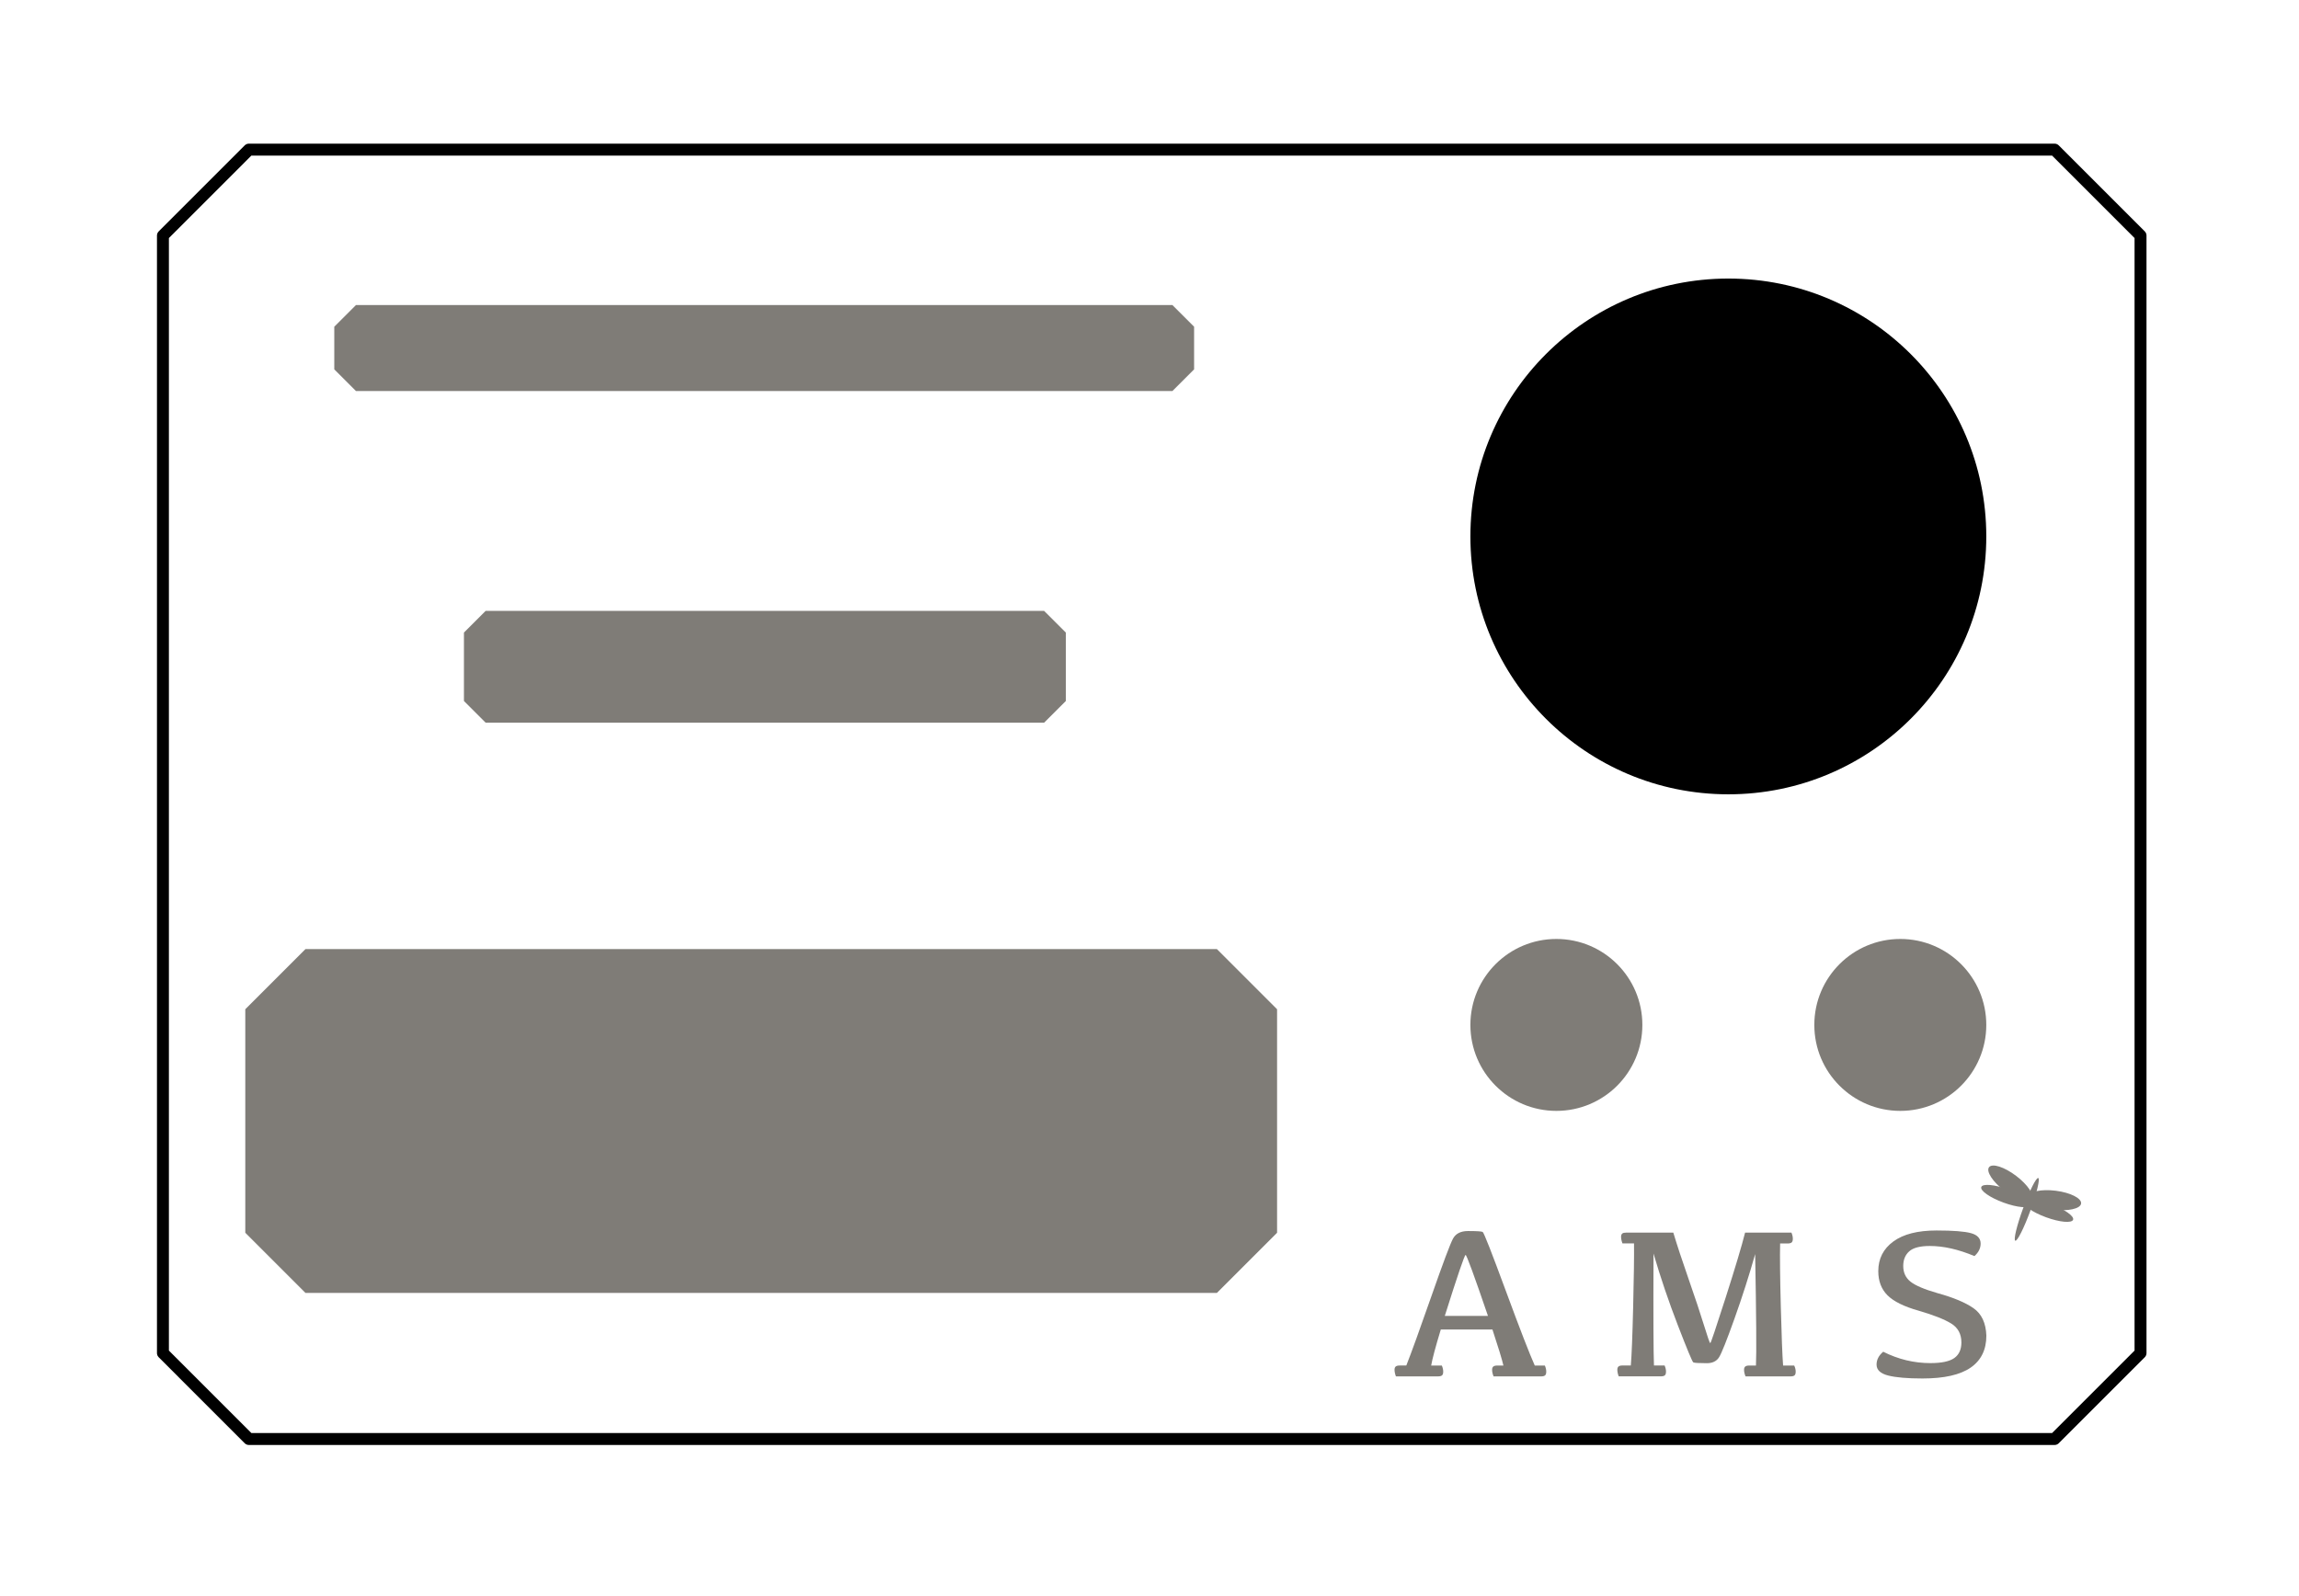
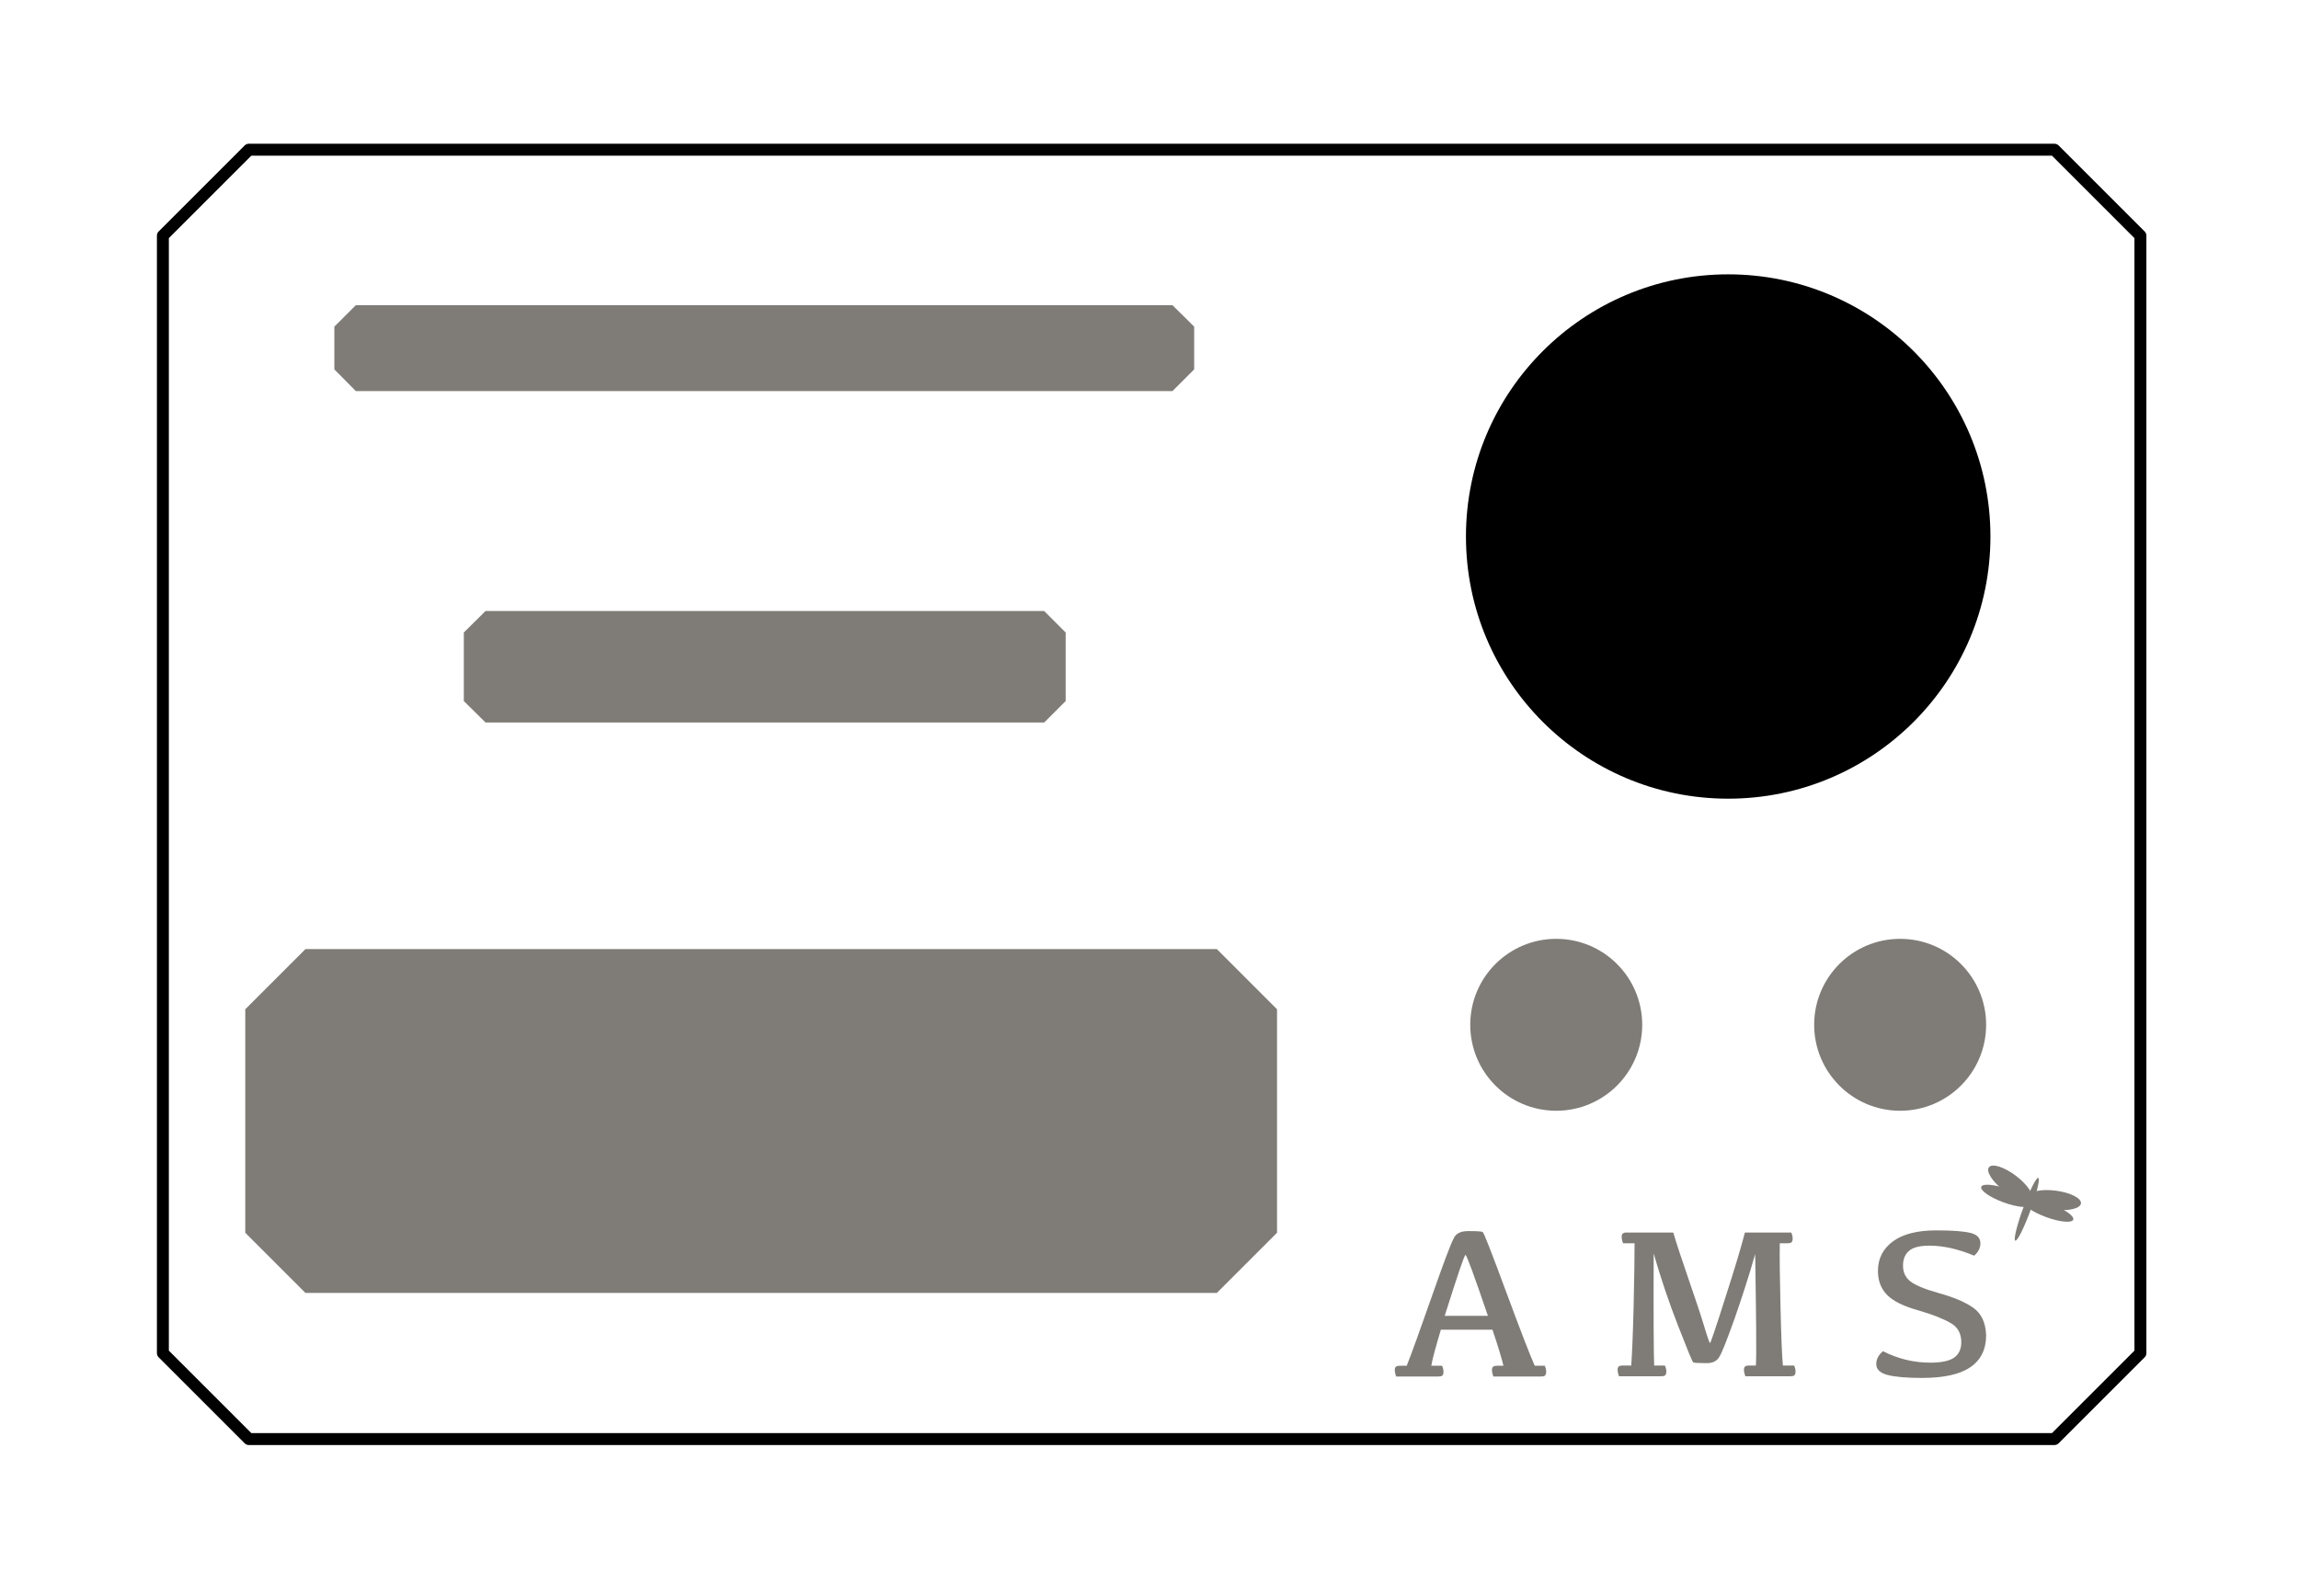
- <svg xmlns="http://www.w3.org/2000/svg" version="1.1" x="0px" y="0px" viewBox="0 0 962.57 668.08" style="enable-background:new 0 0 962.57 668.08;" xml:space="preserve">
+ <svg xmlns="http://www.w3.org/2000/svg" version="1.1" id="Layer_1" x="0px" y="0px" viewBox="0 0 962.6 668.1" style="enable-background:new 0 0 962.6 668.1;" xml:space="preserve">
  <style type="text/css">
- 	
- 		.st0{fill-rule:evenodd;clip-rule:evenodd;fill:none;stroke:#000000;stroke-width:5;stroke-linecap:round;stroke-linejoin:round;stroke-miterlimit:10;}
- 	.st1{fill-rule:evenodd;clip-rule:evenodd;}
- 	.st2{fill-rule:evenodd;clip-rule:evenodd;fill:#7F7C77;}
- 	.st3{fill:#7F7C77;}
+ 	.st0{fill:none;stroke:#000000;stroke-width:5;stroke-linecap:round;stroke-linejoin:round;stroke-miterlimit:10;}
+ 	.st1{fill-rule:evenodd;clip-rule:evenodd;fill:#7F7C77;}
+ 	.st2{fill:#7F7C77;}
+ 	.st3{fill:none;}
+ 	.st4{fill-rule:evenodd;clip-rule:evenodd;}
</style>
  <g id="DXF_x5F_objects">
</g>
  <g id="_x30_">
-     <polygon class="st0" points="860.22,602.66 104.22,602.66 68.22,566.66 68.22,98.66 104.22,62.66 860.22,62.66 896.22,98.66    896.22,566.66  " />
-     <circle class="st1" cx="723.64" cy="224.66" r="108" />
-     <polygon class="st2" points="490.89,127.76 149.03,127.76 139.96,136.83 139.96,154.69 149.03,163.76 490.89,163.76 499.96,154.69    499.96,136.83  " />
-     <polygon class="st2" points="437.17,255.85 203.32,255.85 194.25,264.92 194.25,293.58 203.32,302.65 437.17,302.65 446.25,293.58    446.25,264.92  " />
-     <polygon class="st2" points="509.5,397.48 127.9,397.48 102.7,422.68 102.7,516.28 127.9,541.48 509.5,541.48 534.7,516.28    534.7,422.68  " />
-     <circle class="st2" cx="651.64" cy="429.24" r="36" />
-     <circle class="st2" cx="795.64" cy="429.24" r="36" />
+     <polygon class="st0" points="860.2,602.7 104.2,602.7 68.2,566.7 68.2,98.7 104.2,62.7 860.2,62.7 896.2,98.7 896.2,566.7  " />
+     <polygon class="st1" points="490.9,127.8 149,127.8 140,136.8 140,154.7 149,163.8 490.9,163.8 500,154.7 500,136.8  " />
+     <polygon class="st1" points="437.2,255.9 203.3,255.9 194.2,264.9 194.2,293.6 203.3,302.6 437.2,302.6 446.2,293.6 446.2,264.9     " />
+     <polygon class="st1" points="509.5,397.5 127.9,397.5 102.7,422.7 102.7,516.3 127.9,541.5 509.5,541.5 534.7,516.3 534.7,422.7     " />
+     <circle class="st1" cx="651.6" cy="429.2" r="36" />
+     <circle class="st1" cx="795.6" cy="429.2" r="36" />
    <g>
-       <path class="st3" d="M614.65,515.56c3.61,0,5.66,0.13,6.14,0.38c0.48,0.25,3.71,8.47,9.68,24.66s10.02,26.62,12.13,31.3h4.22    c0.38,0.88,0.58,1.74,0.58,2.56c0,0.74-0.16,1.25-0.48,1.54c-0.32,0.29-0.88,0.44-1.68,0.44h-19.89c-0.42-1-0.62-1.93-0.62-2.78    c0-0.62,0.17-1.07,0.5-1.35c0.34-0.28,0.89-0.42,1.65-0.42h2.59c-0.61-2.62-2.14-7.65-4.6-15.09h-21.62    c-2.24,7.38-3.58,12.41-4.03,15.09h4.46c0.38,0.88,0.58,1.74,0.58,2.56c0,0.74-0.16,1.25-0.48,1.54    c-0.32,0.29-0.88,0.44-1.68,0.44h-17.64c-0.38-1-0.58-1.93-0.58-2.78c0-0.62,0.17-1.07,0.5-1.35c0.33-0.28,0.89-0.42,1.65-0.42    h2.78c2.11-5.35,5.61-15.02,10.5-29.01s7.91-22.04,9.06-24.15C609.53,516.61,611.62,515.56,614.65,515.56z M604.92,551.11H623    c-5.82-17.03-8.94-25.54-9.37-25.54S610.29,534.08,604.92,551.11z" />
-       <path class="st3" d="M680.9,516.22h19.7c1.53,5.12,3.67,11.62,6.42,19.5c2.75,7.88,4.89,14.31,6.42,19.3    c1.53,4.99,2.41,7.48,2.64,7.48s2.36-6.34,6.42-19.01c4.06-12.68,6.77-21.76,8.15-27.26h19.41c0.38,0.88,0.58,1.74,0.58,2.56    c0,0.74-0.16,1.25-0.48,1.54c-0.32,0.29-0.88,0.44-1.68,0.44h-3.16c-0.13,5.41-0.03,14.26,0.29,26.56    c0.32,12.29,0.64,20.48,0.96,24.57h4.65c0.42,0.88,0.62,1.74,0.62,2.56c0,0.74-0.16,1.25-0.48,1.54    c-0.32,0.29-0.89,0.44-1.73,0.44h-18.79c-0.42-1-0.62-1.93-0.62-2.78c0-0.62,0.17-1.07,0.5-1.35c0.33-0.28,0.89-0.42,1.65-0.42    h2.83c0.26-5.12,0.14-20.67-0.33-46.67c-2.49,8.82-5.37,17.81-8.63,26.95c-3.26,9.15-5.42,14.56-6.47,16.23    c-1.05,1.68-2.76,2.51-5.13,2.51c-3.39,0-5.28-0.12-5.68-0.35c-0.4-0.24-2.54-5.38-6.42-15.42c-3.88-10.04-7.29-20.09-10.23-30.15    c-0.1,26.15-0.03,41.78,0.19,46.89h4.46c0.38,0.88,0.58,1.74,0.58,2.56c0,0.74-0.16,1.25-0.48,1.54    c-0.32,0.29-0.88,0.44-1.68,0.44h-17.64c-0.38-1-0.58-1.93-0.58-2.78c0-0.62,0.17-1.07,0.5-1.35c0.34-0.28,0.89-0.42,1.65-0.42    h3.5c0.35-4.09,0.68-12.28,0.98-24.57c0.3-12.29,0.42-21.15,0.36-26.56h-4.84c-0.38-1-0.58-1.93-0.58-2.78    c0-0.62,0.17-1.07,0.5-1.35S680.13,516.22,680.9,516.22z" />
-       <path class="st3" d="M810.81,515.33c6.93,0,11.74,0.38,14.43,1.12s4.03,2.2,4.03,4.35c0,1.97-0.86,3.72-2.59,5.25    c-6.71-2.82-12.94-4.23-18.69-4.23c-4.06,0-6.93,0.74-8.6,2.23c-1.68,1.49-2.52,3.54-2.52,6.15c0,2.74,1,4.91,3,6.53    s5.79,3.24,11.38,4.85c6.62,1.82,11.62,3.92,15.03,6.29s5.2,6.2,5.39,11.49c0,5.91-2.2,10.38-6.59,13.41    c-4.39,3.03-11.11,4.54-20.16,4.54c-6.3,0-11.07-0.41-14.33-1.23c-3.26-0.82-4.89-2.35-4.89-4.59c0-2.03,0.93-3.82,2.78-5.38    c6.33,3.18,12.91,4.76,19.75,4.76c4.7,0,8.04-0.71,10.02-2.12c1.98-1.41,2.97-3.59,2.97-6.53c0-3.53-1.43-6.18-4.29-7.94    s-7.42-3.56-13.68-5.38c-6.07-1.71-10.39-3.85-12.97-6.42c-2.57-2.57-3.86-5.95-3.86-10.12c0-5.21,2.1-9.34,6.3-12.42    S802.94,515.33,810.81,515.33z" />
+       <path class="st2" d="M614.7,515.6c3.6,0,5.7,0.1,6.1,0.4c0.5,0.2,3.7,8.5,9.7,24.7s10,26.6,12.1,31.3h4.2c0.4,0.9,0.6,1.7,0.6,2.6    c0,0.7-0.2,1.2-0.5,1.5s-0.9,0.4-1.7,0.4h-19.9c-0.4-1-0.6-1.9-0.6-2.8c0-0.6,0.2-1.1,0.5-1.3c0.3-0.3,0.9-0.4,1.7-0.4h2.6    c-0.6-2.6-2.1-7.7-4.6-15.1h-21.6c-2.2,7.4-3.6,12.4-4,15.1h4.5c0.4,0.9,0.6,1.7,0.6,2.6c0,0.7-0.2,1.2-0.5,1.5s-0.9,0.4-1.7,0.4    h-17.6c-0.4-1-0.6-1.9-0.6-2.8c0-0.6,0.2-1.1,0.5-1.3c0.3-0.3,0.9-0.4,1.7-0.4h2.8c2.1-5.3,5.6-15,10.5-29s7.9-22,9.1-24.2    C609.5,516.6,611.6,515.6,614.7,515.6z M604.9,551.1H623c-5.8-17-8.9-25.5-9.4-25.5S610.3,534.1,604.9,551.1z" />
+       <path class="st2" d="M680.9,516.2h19.7c1.5,5.1,3.7,11.6,6.4,19.5s4.9,14.3,6.4,19.3c1.5,5,2.4,7.5,2.6,7.5s2.4-6.3,6.4-19    c4.1-12.7,6.8-21.8,8.2-27.3h19.4c0.4,0.9,0.6,1.7,0.6,2.6c0,0.7-0.2,1.2-0.5,1.5s-0.9,0.4-1.7,0.4h-3.2c-0.1,5.4,0,14.3,0.3,26.6    c0.3,12.3,0.6,20.5,1,24.6h4.7c0.4,0.9,0.6,1.7,0.6,2.6c0,0.7-0.2,1.2-0.5,1.5s-0.9,0.4-1.7,0.4h-18.8c-0.4-1-0.6-1.9-0.6-2.8    c0-0.6,0.2-1.1,0.5-1.3c0.3-0.3,0.9-0.4,1.7-0.4h2.8c0.3-5.1,0.1-20.7-0.3-46.7c-2.5,8.8-5.4,17.8-8.6,27    c-3.3,9.2-5.4,14.6-6.5,16.2c-1,1.7-2.8,2.5-5.1,2.5c-3.4,0-5.3-0.1-5.7-0.3c-0.4-0.2-2.5-5.4-6.4-15.4s-7.3-20.1-10.2-30.2    c-0.1,26.2,0,41.8,0.2,46.9h4.5c0.4,0.9,0.6,1.7,0.6,2.6c0,0.7-0.2,1.2-0.5,1.5s-0.9,0.4-1.7,0.4h-17.6c-0.4-1-0.6-1.9-0.6-2.8    c0-0.6,0.2-1.1,0.5-1.3c0.3-0.3,0.9-0.4,1.7-0.4h3.5c0.3-4.1,0.7-12.3,1-24.6s0.4-21.2,0.4-26.6h-4.8c-0.4-1-0.6-1.9-0.6-2.8    c0-0.6,0.2-1.1,0.5-1.3S680.1,516.2,680.9,516.2z" />
+       <path class="st2" d="M810.8,515.3c6.9,0,11.7,0.4,14.4,1.1s4,2.2,4,4.3c0,2-0.9,3.7-2.6,5.2c-6.7-2.8-12.9-4.2-18.7-4.2    c-4.1,0-6.9,0.7-8.6,2.2c-1.7,1.5-2.5,3.5-2.5,6.2c0,2.7,1,4.9,3,6.5s5.8,3.2,11.4,4.8c6.6,1.8,11.6,3.9,15,6.3s5.2,6.2,5.4,11.5    c0,5.9-2.2,10.4-6.6,13.4c-4.4,3-11.1,4.5-20.2,4.5c-6.3,0-11.1-0.4-14.3-1.2s-4.9-2.3-4.9-4.6c0-2,0.9-3.8,2.8-5.4    c6.3,3.2,12.9,4.8,19.8,4.8c4.7,0,8-0.7,10-2.1c2-1.4,3-3.6,3-6.5c0-3.5-1.4-6.2-4.3-7.9s-7.4-3.6-13.7-5.4    c-6.1-1.7-10.4-3.8-13-6.4c-2.6-2.6-3.9-6-3.9-10.1c0-5.2,2.1-9.3,6.3-12.4S802.9,515.3,810.8,515.3z" />
    </g>
-     <rect x="612.82" y="746.52" style="fill-rule:evenodd;clip-rule:evenodd;fill:none;" width="2.29" height="0" />
+     <polygon class="st3" points="612.8,746.5 615.1,746.5 615.1,746.5  " />
    <g>
-       <ellipse transform="matrix(0.344 -0.939 0.939 0.344 81.1192 1129.039)" class="st3" cx="848.54" cy="506.47" rx="13.98" ry="1.6" />
-       <ellipse transform="matrix(0.6049 -0.7963 0.7963 0.6049 -62.0744 866.1222)" class="st3" cx="841.74" cy="495.61" rx="3.98" ry="11.25" />
-       <ellipse transform="matrix(0.1249 -0.9922 0.9922 0.1249 254.0029 1293.374)" class="st3" cx="860.23" cy="502.69" rx="3.99" ry="11.21" />
-       <ellipse transform="matrix(0.344 -0.939 0.939 0.344 80.6256 1117.18)" class="st3" cx="839.81" cy="500.89" rx="2.92" ry="10.98" />
-       <ellipse transform="matrix(0.344 -0.939 0.939 0.344 86.5368 1137.94)" class="st3" cx="857.62" cy="507.04" rx="2.92" ry="10.98" />
+       <ellipse transform="matrix(0.344 -0.939 0.939 0.344 81.1087 1129.065)" class="st2" cx="848.6" cy="506.5" rx="14" ry="1.6" />
+       <ellipse transform="matrix(0.6049 -0.7963 0.7963 0.6049 -62.1037 866.1116)" class="st2" cx="841.7" cy="495.6" rx="4" ry="11.2" />
+       <ellipse transform="matrix(0.1249 -0.9922 0.9922 0.1249 254.0726 1293.341)" class="st2" cx="860.2" cy="502.6" rx="4" ry="11.2" />
+       <ellipse transform="matrix(0.344 -0.939 0.939 0.344 80.6179 1117.2)" class="st2" cx="839.9" cy="500.9" rx="2.9" ry="11" />
+       <ellipse transform="matrix(0.344 -0.939 0.939 0.344 86.5263 1137.962)" class="st2" cx="857.7" cy="507.1" rx="2.9" ry="11" />
    </g>
  </g>
  <g id="MasterLayer_1">
</g>
+   <circle class="st4" cx="723.6" cy="224.7" r="109.8" />
</svg>
